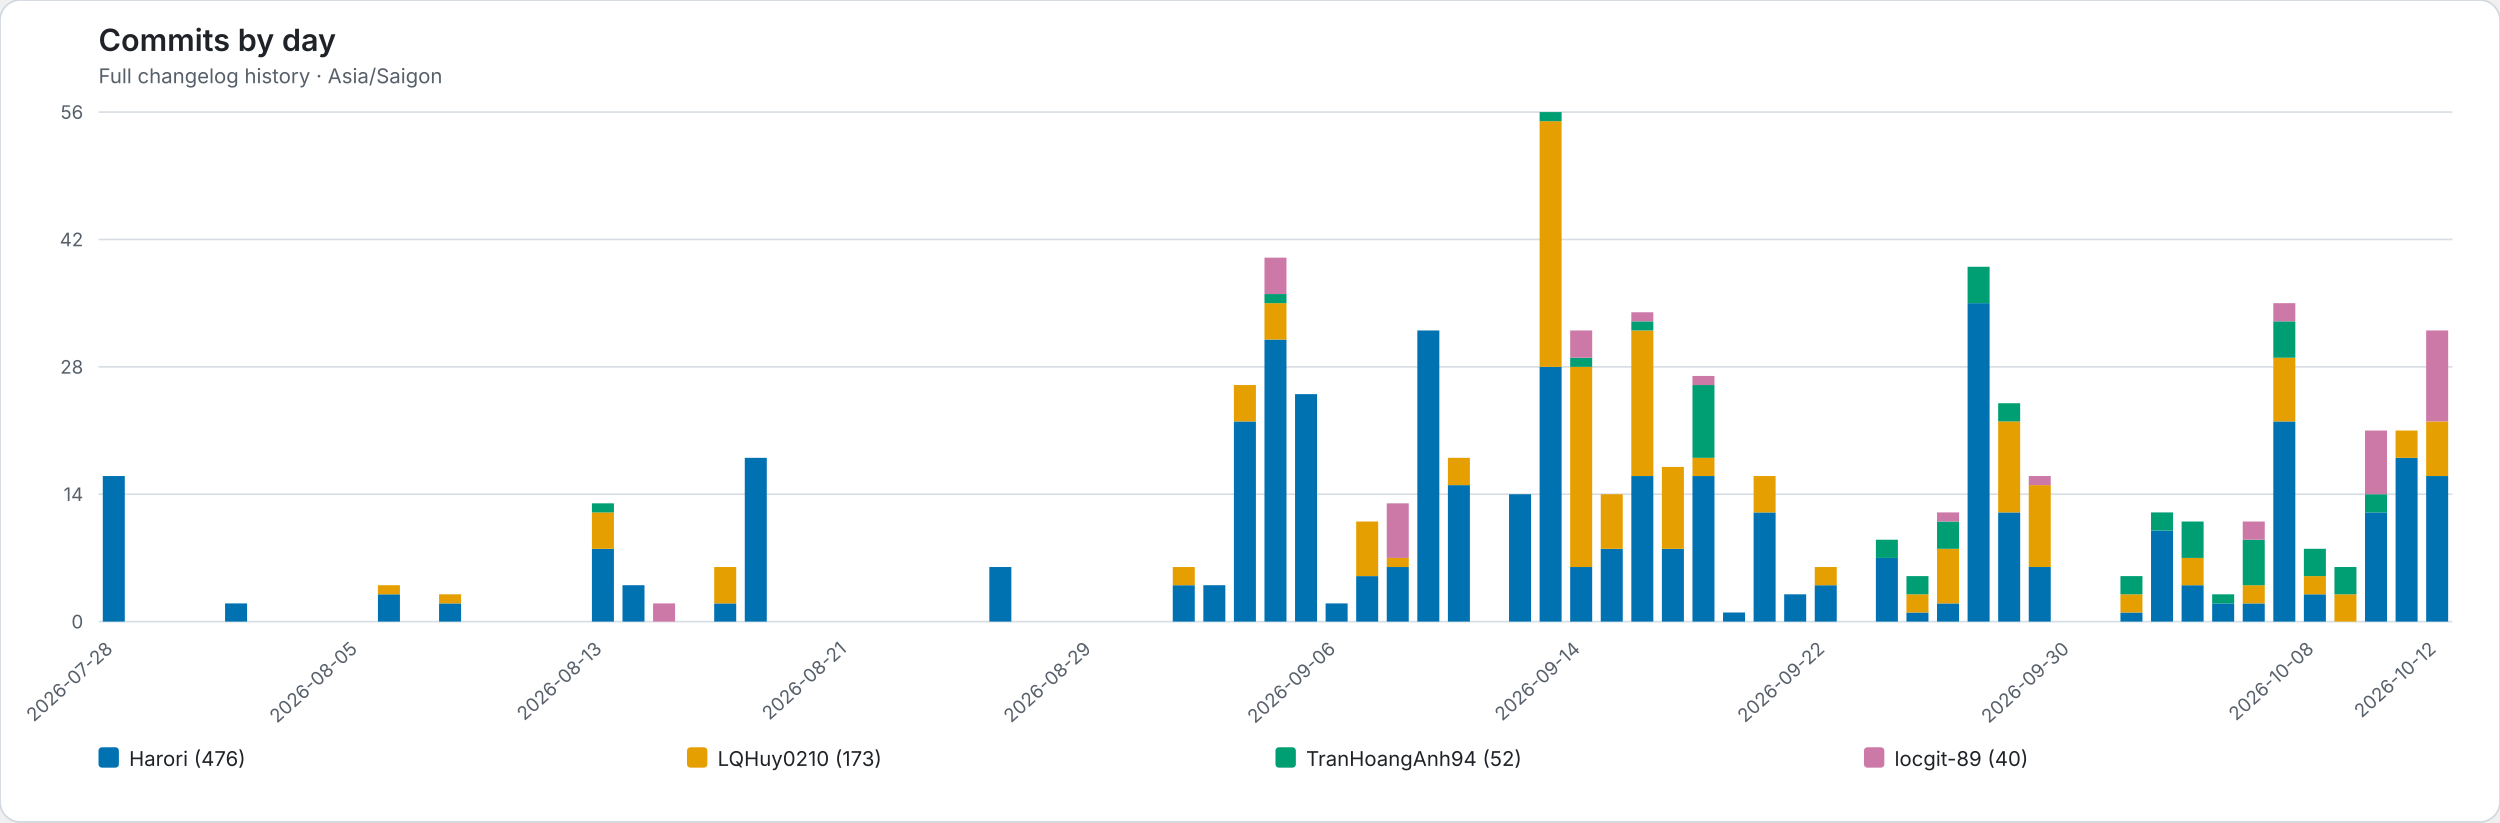
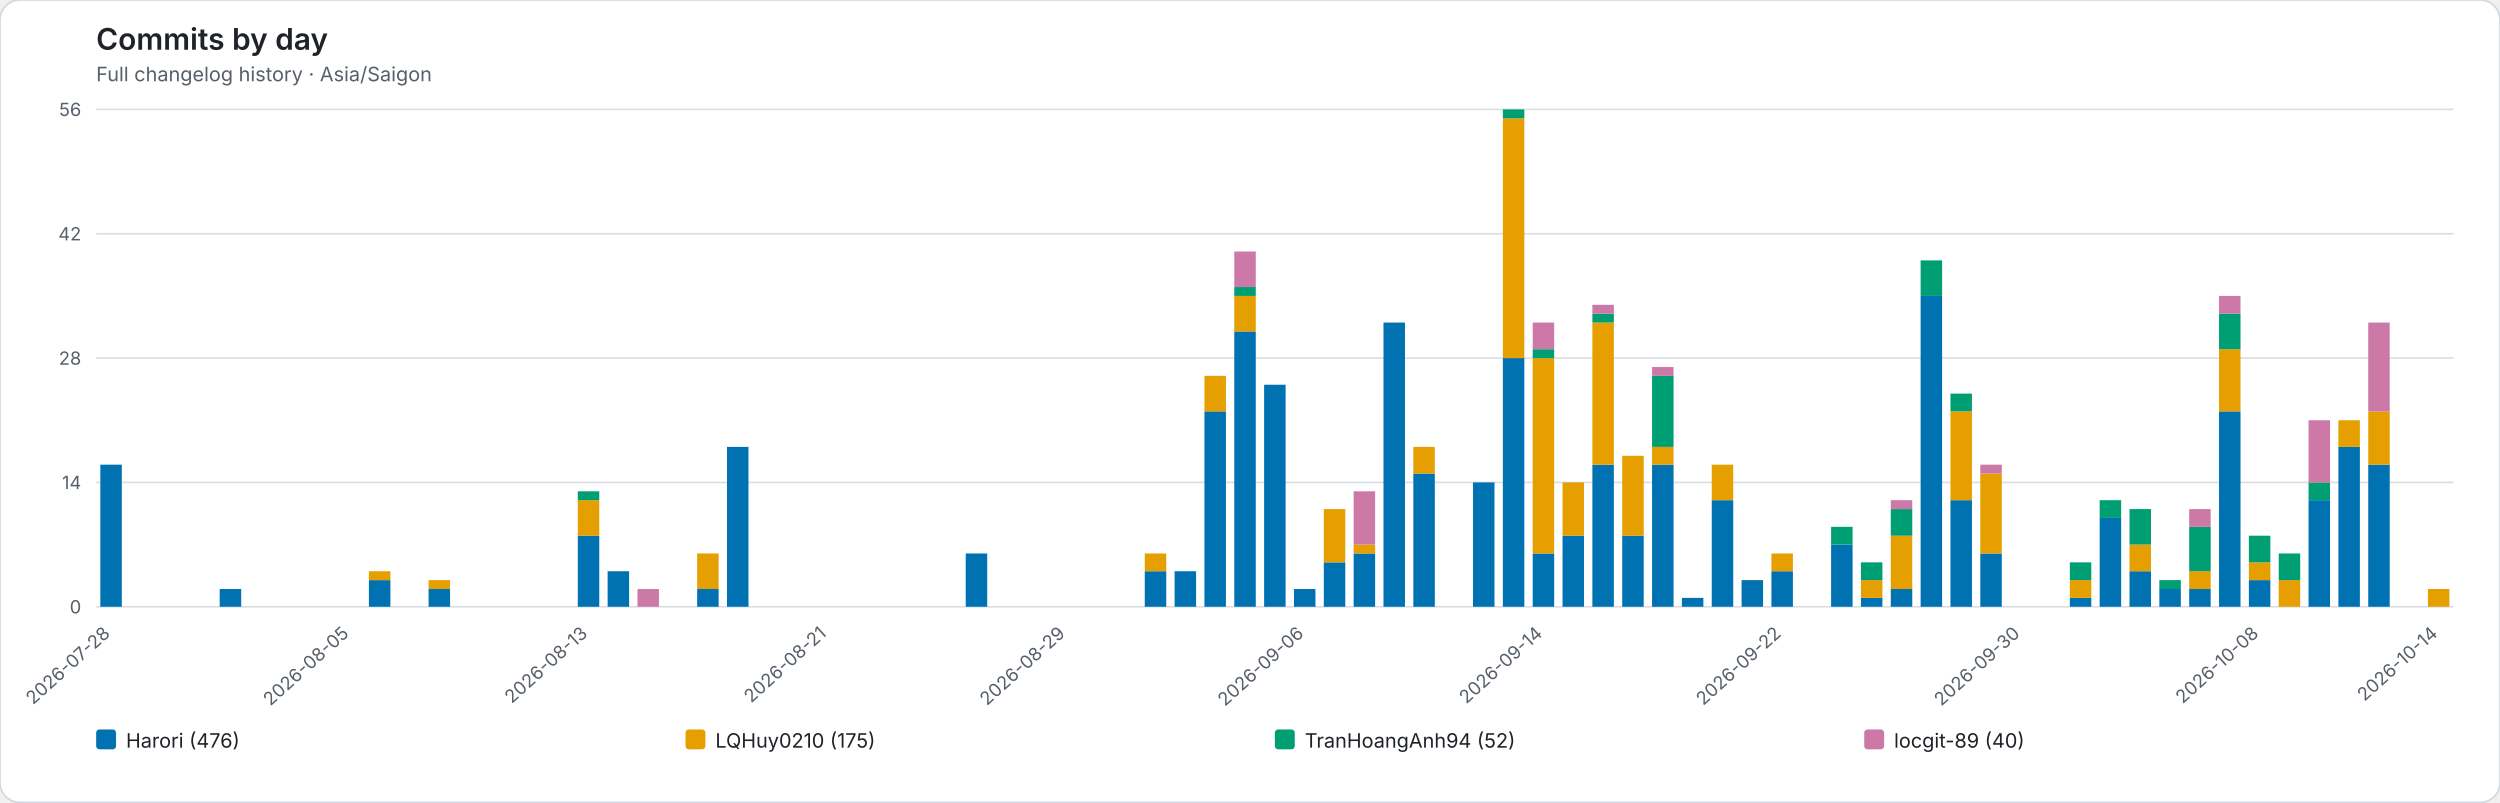
- <svg xmlns="http://www.w3.org/2000/svg" role="img" viewBox="0 0 1472 484">
-   <rect width="1472" height="484" rx="12" fill="#ffffff" stroke="#d0d7de" />
+ <svg xmlns="http://www.w3.org/2000/svg" role="img" viewBox="0 0 1508 484">
+   <rect width="1508" height="484" rx="12" fill="#ffffff" stroke="#d0d7de" />
  <style>text{font-family:system-ui,-apple-system,BlinkMacSystemFont,"Segoe UI",sans-serif}.axis{fill:#57606a;font-size:11px}.heading{fill:#1f2328;font-size:18px;font-weight:600}.subheading{fill:#57606a;font-size:12px}.grid{stroke:#d8dee4;stroke-width:1}.legend{fill:#1f2328;font-size:12px}</style>
  <text class="heading" x="58" y="30">Commits by day</text>
  <text class="subheading" x="58" y="49">Full changelog history · Asia/Saigon</text>
-   <line class="grid" x1="58" y1="366.00" x2="1444" y2="366.00" />
+   <line class="grid" x1="58" y1="366.00" x2="1480" y2="366.00" />
  <text class="axis" x="49" y="370.00" text-anchor="end">0</text>
-   <line class="grid" x1="58" y1="291.00" x2="1444" y2="291.00" />
+   <line class="grid" x1="58" y1="291.00" x2="1480" y2="291.00" />
  <text class="axis" x="49" y="295.00" text-anchor="end">14</text>
-   <line class="grid" x1="58" y1="216.00" x2="1444" y2="216.00" />
+   <line class="grid" x1="58" y1="216.00" x2="1480" y2="216.00" />
  <text class="axis" x="49" y="220.00" text-anchor="end">28</text>
-   <line class="grid" x1="58" y1="141.00" x2="1444" y2="141.00" />
+   <line class="grid" x1="58" y1="141.00" x2="1480" y2="141.00" />
  <text class="axis" x="49" y="145.00" text-anchor="end">42</text>
-   <line class="grid" x1="58" y1="66.00" x2="1444" y2="66.00" />
+   <line class="grid" x1="58" y1="66.00" x2="1480" y2="66.00" />
  <text class="axis" x="49" y="70.00" text-anchor="end">56</text>
  <g data-date="2026-07-28">
    <rect x="60.52" y="280.29" width="12.96" height="85.71" fill="#0072B2" />
  </g>
  <text class="axis" x="67.00" y="383" text-anchor="end" transform="rotate(-42 67.00 383)">2026-07-28</text>
  <g data-date="2026-07-29">
  </g>
  <g data-date="2026-07-30">
  </g>
  <g data-date="2026-07-31">
  </g>
  <g data-date="2026-08-01">
    <rect x="132.52" y="355.29" width="12.96" height="10.71" fill="#0072B2" />
  </g>
  <g data-date="2026-08-02">
  </g>
  <g data-date="2026-08-03">
  </g>
  <g data-date="2026-08-04">
  </g>
  <g data-date="2026-08-05">
  </g>
  <text class="axis" x="211.00" y="383" text-anchor="end" transform="rotate(-42 211.00 383)">2026-08-05</text>
  <g data-date="2026-08-06">
    <rect x="222.52" y="349.93" width="12.96" height="16.07" fill="#0072B2" />
    <rect x="222.52" y="344.57" width="12.96" height="5.36" fill="#E69F00" />
  </g>
  <g data-date="2026-08-07">
  </g>
  <g data-date="2026-08-08">
    <rect x="258.52" y="355.29" width="12.96" height="10.71" fill="#0072B2" />
    <rect x="258.52" y="349.93" width="12.96" height="5.36" fill="#E69F00" />
  </g>
  <g data-date="2026-08-09">
  </g>
  <g data-date="2026-08-10">
  </g>
  <g data-date="2026-08-11">
  </g>
  <g data-date="2026-08-12">
  </g>
  <g data-date="2026-08-13">
    <rect x="348.52" y="323.14" width="12.96" height="42.86" fill="#0072B2" />
    <rect x="348.52" y="301.71" width="12.96" height="21.43" fill="#E69F00" />
    <rect x="348.52" y="296.36" width="12.96" height="5.36" fill="#009E73" />
  </g>
  <text class="axis" x="355.00" y="383" text-anchor="end" transform="rotate(-42 355.00 383)">2026-08-13</text>
  <g data-date="2026-08-14">
    <rect x="366.52" y="344.57" width="12.96" height="21.43" fill="#0072B2" />
  </g>
  <g data-date="2026-08-15">
    <rect x="384.52" y="355.29" width="12.96" height="10.71" fill="#CC79A7" />
  </g>
  <g data-date="2026-08-16">
  </g>
  <g data-date="2026-08-17">
    <rect x="420.52" y="355.29" width="12.96" height="10.71" fill="#0072B2" />
    <rect x="420.52" y="333.86" width="12.96" height="21.43" fill="#E69F00" />
  </g>
  <g data-date="2026-08-18">
    <rect x="438.52" y="269.57" width="12.96" height="96.43" fill="#0072B2" />
  </g>
  <g data-date="2026-08-19">
  </g>
  <g data-date="2026-08-20">
  </g>
  <g data-date="2026-08-21">
  </g>
  <text class="axis" x="499.00" y="383" text-anchor="end" transform="rotate(-42 499.00 383)">2026-08-21</text>
  <g data-date="2026-08-22">
  </g>
  <g data-date="2026-08-23">
  </g>
  <g data-date="2026-08-24">
  </g>
  <g data-date="2026-08-25">
  </g>
  <g data-date="2026-08-26">
    <rect x="582.52" y="333.86" width="12.96" height="32.14" fill="#0072B2" />
  </g>
  <g data-date="2026-08-27">
  </g>
  <g data-date="2026-08-28">
  </g>
  <g data-date="2026-08-29">
  </g>
  <text class="axis" x="643.00" y="383" text-anchor="end" transform="rotate(-42 643.00 383)">2026-08-29</text>
  <g data-date="2026-08-30">
  </g>
  <g data-date="2026-08-31">
  </g>
  <g data-date="2026-09-01">
    <rect x="690.52" y="344.57" width="12.96" height="21.43" fill="#0072B2" />
    <rect x="690.52" y="333.86" width="12.96" height="10.71" fill="#E69F00" />
  </g>
  <g data-date="2026-09-02">
    <rect x="708.52" y="344.57" width="12.96" height="21.43" fill="#0072B2" />
  </g>
  <g data-date="2026-09-03">
    <rect x="726.52" y="248.14" width="12.96" height="117.86" fill="#0072B2" />
    <rect x="726.52" y="226.71" width="12.96" height="21.43" fill="#E69F00" />
  </g>
  <g data-date="2026-09-04">
    <rect x="744.52" y="199.93" width="12.96" height="166.07" fill="#0072B2" />
    <rect x="744.52" y="178.50" width="12.96" height="21.43" fill="#E69F00" />
    <rect x="744.52" y="173.14" width="12.96" height="5.36" fill="#009E73" />
    <rect x="744.52" y="151.71" width="12.96" height="21.43" fill="#CC79A7" />
  </g>
  <g data-date="2026-09-05">
    <rect x="762.52" y="232.07" width="12.96" height="133.93" fill="#0072B2" />
  </g>
  <g data-date="2026-09-06">
    <rect x="780.52" y="355.29" width="12.96" height="10.71" fill="#0072B2" />
  </g>
  <text class="axis" x="787.00" y="383" text-anchor="end" transform="rotate(-42 787.00 383)">2026-09-06</text>
  <g data-date="2026-09-07">
    <rect x="798.52" y="339.21" width="12.96" height="26.79" fill="#0072B2" />
    <rect x="798.52" y="307.07" width="12.96" height="32.14" fill="#E69F00" />
  </g>
  <g data-date="2026-09-08">
    <rect x="816.52" y="333.86" width="12.96" height="32.14" fill="#0072B2" />
    <rect x="816.52" y="328.50" width="12.96" height="5.36" fill="#E69F00" />
    <rect x="816.52" y="296.36" width="12.96" height="32.14" fill="#CC79A7" />
  </g>
  <g data-date="2026-09-09">
    <rect x="834.52" y="194.57" width="12.96" height="171.43" fill="#0072B2" />
  </g>
  <g data-date="2026-09-10">
    <rect x="852.52" y="285.64" width="12.96" height="80.36" fill="#0072B2" />
    <rect x="852.52" y="269.57" width="12.96" height="16.07" fill="#E69F00" />
  </g>
  <g data-date="2026-09-11">
  </g>
  <g data-date="2026-09-12">
    <rect x="888.52" y="291.00" width="12.96" height="75.00" fill="#0072B2" />
  </g>
  <g data-date="2026-09-13">
    <rect x="906.52" y="216.00" width="12.96" height="150.00" fill="#0072B2" />
    <rect x="906.52" y="71.36" width="12.96" height="144.64" fill="#E69F00" />
    <rect x="906.52" y="66.00" width="12.96" height="5.36" fill="#009E73" />
  </g>
  <g data-date="2026-09-14">
    <rect x="924.52" y="333.86" width="12.96" height="32.14" fill="#0072B2" />
    <rect x="924.52" y="216.00" width="12.96" height="117.86" fill="#E69F00" />
    <rect x="924.52" y="210.64" width="12.96" height="5.36" fill="#009E73" />
    <rect x="924.52" y="194.57" width="12.96" height="16.07" fill="#CC79A7" />
  </g>
  <text class="axis" x="931.00" y="383" text-anchor="end" transform="rotate(-42 931.00 383)">2026-09-14</text>
  <g data-date="2026-09-15">
    <rect x="942.52" y="323.14" width="12.96" height="42.86" fill="#0072B2" />
    <rect x="942.52" y="291.00" width="12.96" height="32.14" fill="#E69F00" />
  </g>
  <g data-date="2026-09-16">
    <rect x="960.52" y="280.29" width="12.96" height="85.71" fill="#0072B2" />
    <rect x="960.52" y="194.57" width="12.96" height="85.71" fill="#E69F00" />
    <rect x="960.52" y="189.21" width="12.96" height="5.36" fill="#009E73" />
    <rect x="960.52" y="183.86" width="12.96" height="5.36" fill="#CC79A7" />
  </g>
  <g data-date="2026-09-17">
    <rect x="978.52" y="323.14" width="12.96" height="42.86" fill="#0072B2" />
    <rect x="978.52" y="274.93" width="12.96" height="48.21" fill="#E69F00" />
  </g>
  <g data-date="2026-09-18">
    <rect x="996.52" y="280.29" width="12.96" height="85.71" fill="#0072B2" />
    <rect x="996.52" y="269.57" width="12.96" height="10.71" fill="#E69F00" />
    <rect x="996.52" y="226.71" width="12.96" height="42.86" fill="#009E73" />
    <rect x="996.52" y="221.36" width="12.96" height="5.36" fill="#CC79A7" />
  </g>
  <g data-date="2026-09-19">
    <rect x="1014.52" y="360.64" width="12.96" height="5.36" fill="#0072B2" />
  </g>
  <g data-date="2026-09-20">
    <rect x="1032.52" y="301.71" width="12.96" height="64.29" fill="#0072B2" />
    <rect x="1032.52" y="280.29" width="12.96" height="21.43" fill="#E69F00" />
  </g>
  <g data-date="2026-09-21">
    <rect x="1050.52" y="349.93" width="12.96" height="16.07" fill="#0072B2" />
  </g>
  <g data-date="2026-09-22">
    <rect x="1068.52" y="344.57" width="12.96" height="21.43" fill="#0072B2" />
    <rect x="1068.52" y="333.86" width="12.96" height="10.71" fill="#E69F00" />
  </g>
  <text class="axis" x="1075.00" y="383" text-anchor="end" transform="rotate(-42 1075.00 383)">2026-09-22</text>
  <g data-date="2026-09-23">
  </g>
  <g data-date="2026-09-24">
    <rect x="1104.52" y="328.50" width="12.96" height="37.50" fill="#0072B2" />
    <rect x="1104.52" y="317.79" width="12.96" height="10.71" fill="#009E73" />
  </g>
  <g data-date="2026-09-25">
    <rect x="1122.52" y="360.64" width="12.96" height="5.36" fill="#0072B2" />
    <rect x="1122.52" y="349.93" width="12.96" height="10.71" fill="#E69F00" />
    <rect x="1122.52" y="339.21" width="12.96" height="10.71" fill="#009E73" />
  </g>
  <g data-date="2026-09-26">
    <rect x="1140.52" y="355.29" width="12.96" height="10.71" fill="#0072B2" />
    <rect x="1140.52" y="323.14" width="12.96" height="32.14" fill="#E69F00" />
    <rect x="1140.52" y="307.07" width="12.96" height="16.07" fill="#009E73" />
    <rect x="1140.52" y="301.71" width="12.96" height="5.36" fill="#CC79A7" />
  </g>
  <g data-date="2026-09-27">
    <rect x="1158.52" y="178.50" width="12.96" height="187.50" fill="#0072B2" />
    <rect x="1158.52" y="157.07" width="12.96" height="21.43" fill="#009E73" />
  </g>
  <g data-date="2026-09-28">
    <rect x="1176.52" y="301.71" width="12.96" height="64.29" fill="#0072B2" />
    <rect x="1176.52" y="248.14" width="12.96" height="53.57" fill="#E69F00" />
    <rect x="1176.52" y="237.43" width="12.96" height="10.71" fill="#009E73" />
  </g>
  <g data-date="2026-09-29">
    <rect x="1194.52" y="333.86" width="12.96" height="32.14" fill="#0072B2" />
    <rect x="1194.52" y="285.64" width="12.96" height="48.21" fill="#E69F00" />
    <rect x="1194.52" y="280.29" width="12.96" height="5.36" fill="#CC79A7" />
  </g>
  <g data-date="2026-09-30">
  </g>
  <text class="axis" x="1219.00" y="383" text-anchor="end" transform="rotate(-42 1219.00 383)">2026-09-30</text>
  <g data-date="2026-10-01">
  </g>
  <g data-date="2026-10-02">
    <rect x="1248.52" y="360.64" width="12.96" height="5.36" fill="#0072B2" />
    <rect x="1248.52" y="349.93" width="12.96" height="10.71" fill="#E69F00" />
    <rect x="1248.52" y="339.21" width="12.96" height="10.71" fill="#009E73" />
  </g>
  <g data-date="2026-10-03">
    <rect x="1266.52" y="312.43" width="12.96" height="53.57" fill="#0072B2" />
    <rect x="1266.52" y="301.71" width="12.96" height="10.71" fill="#009E73" />
  </g>
  <g data-date="2026-10-04">
    <rect x="1284.52" y="344.57" width="12.96" height="21.43" fill="#0072B2" />
    <rect x="1284.52" y="328.50" width="12.96" height="16.07" fill="#E69F00" />
    <rect x="1284.52" y="307.07" width="12.96" height="21.43" fill="#009E73" />
  </g>
  <g data-date="2026-10-05">
    <rect x="1302.52" y="355.29" width="12.96" height="10.71" fill="#0072B2" />
    <rect x="1302.52" y="349.93" width="12.96" height="5.36" fill="#009E73" />
  </g>
  <g data-date="2026-10-06">
    <rect x="1320.52" y="355.29" width="12.96" height="10.71" fill="#0072B2" />
    <rect x="1320.52" y="344.57" width="12.96" height="10.71" fill="#E69F00" />
    <rect x="1320.52" y="317.79" width="12.96" height="26.79" fill="#009E73" />
    <rect x="1320.52" y="307.07" width="12.96" height="10.71" fill="#CC79A7" />
  </g>
  <g data-date="2026-10-07">
    <rect x="1338.52" y="248.14" width="12.96" height="117.86" fill="#0072B2" />
    <rect x="1338.52" y="210.64" width="12.96" height="37.50" fill="#E69F00" />
    <rect x="1338.52" y="189.21" width="12.96" height="21.43" fill="#009E73" />
    <rect x="1338.52" y="178.50" width="12.96" height="10.71" fill="#CC79A7" />
  </g>
  <g data-date="2026-10-08">
    <rect x="1356.52" y="349.93" width="12.96" height="16.07" fill="#0072B2" />
    <rect x="1356.52" y="339.21" width="12.96" height="10.71" fill="#E69F00" />
    <rect x="1356.52" y="323.14" width="12.96" height="16.07" fill="#009E73" />
  </g>
  <text class="axis" x="1363.00" y="383" text-anchor="end" transform="rotate(-42 1363.00 383)">2026-10-08</text>
  <g data-date="2026-10-09">
    <rect x="1374.52" y="349.93" width="12.96" height="16.07" fill="#E69F00" />
    <rect x="1374.52" y="333.86" width="12.96" height="16.07" fill="#009E73" />
  </g>
  <g data-date="2026-10-10">
    <rect x="1392.52" y="301.71" width="12.96" height="64.29" fill="#0072B2" />
    <rect x="1392.52" y="291.00" width="12.96" height="10.71" fill="#009E73" />
    <rect x="1392.52" y="253.50" width="12.96" height="37.50" fill="#CC79A7" />
  </g>
  <g data-date="2026-10-11">
    <rect x="1410.52" y="269.57" width="12.96" height="96.43" fill="#0072B2" />
    <rect x="1410.52" y="253.50" width="12.96" height="16.07" fill="#E69F00" />
  </g>
  <g data-date="2026-10-12">
    <rect x="1428.52" y="280.29" width="12.96" height="85.71" fill="#0072B2" />
    <rect x="1428.52" y="248.14" width="12.96" height="32.14" fill="#E69F00" />
    <rect x="1428.52" y="194.57" width="12.96" height="53.57" fill="#CC79A7" />
  </g>
-   <text class="axis" x="1435.00" y="383" text-anchor="end" transform="rotate(-42 1435.00 383)">2026-10-12</text>
+   <g data-date="2026-10-13">
+   </g>
+   <g data-date="2026-10-14">
+     <rect x="1464.52" y="355.29" width="12.96" height="10.71" fill="#E69F00" />
+   </g>
+   <text class="axis" x="1471.00" y="383" text-anchor="end" transform="rotate(-42 1471.00 383)">2026-10-14</text>
  <rect x="58.00" y="440" width="12" height="12" rx="2" fill="#0072B2" />
  <text class="legend" x="76.00" y="451">Harori (476)</text>
-   <rect x="404.50" y="440" width="12" height="12" rx="2" fill="#E69F00" />
-   <text class="legend" x="422.50" y="451">LQHuy0210 (173)</text>
-   <rect x="751.00" y="440" width="12" height="12" rx="2" fill="#009E73" />
-   <text class="legend" x="769.00" y="451">TranHoangAnh94 (52)</text>
-   <rect x="1097.50" y="440" width="12" height="12" rx="2" fill="#CC79A7" />
-   <text class="legend" x="1115.50" y="451">locgit-89 (40)</text>
+   <rect x="413.50" y="440" width="12" height="12" rx="2" fill="#E69F00" />
+   <text class="legend" x="431.50" y="451">LQHuy0210 (175)</text>
+   <rect x="769.00" y="440" width="12" height="12" rx="2" fill="#009E73" />
+   <text class="legend" x="787.00" y="451">TranHoangAnh94 (52)</text>
+   <rect x="1124.50" y="440" width="12" height="12" rx="2" fill="#CC79A7" />
+   <text class="legend" x="1142.50" y="451">locgit-89 (40)</text>
</svg>
